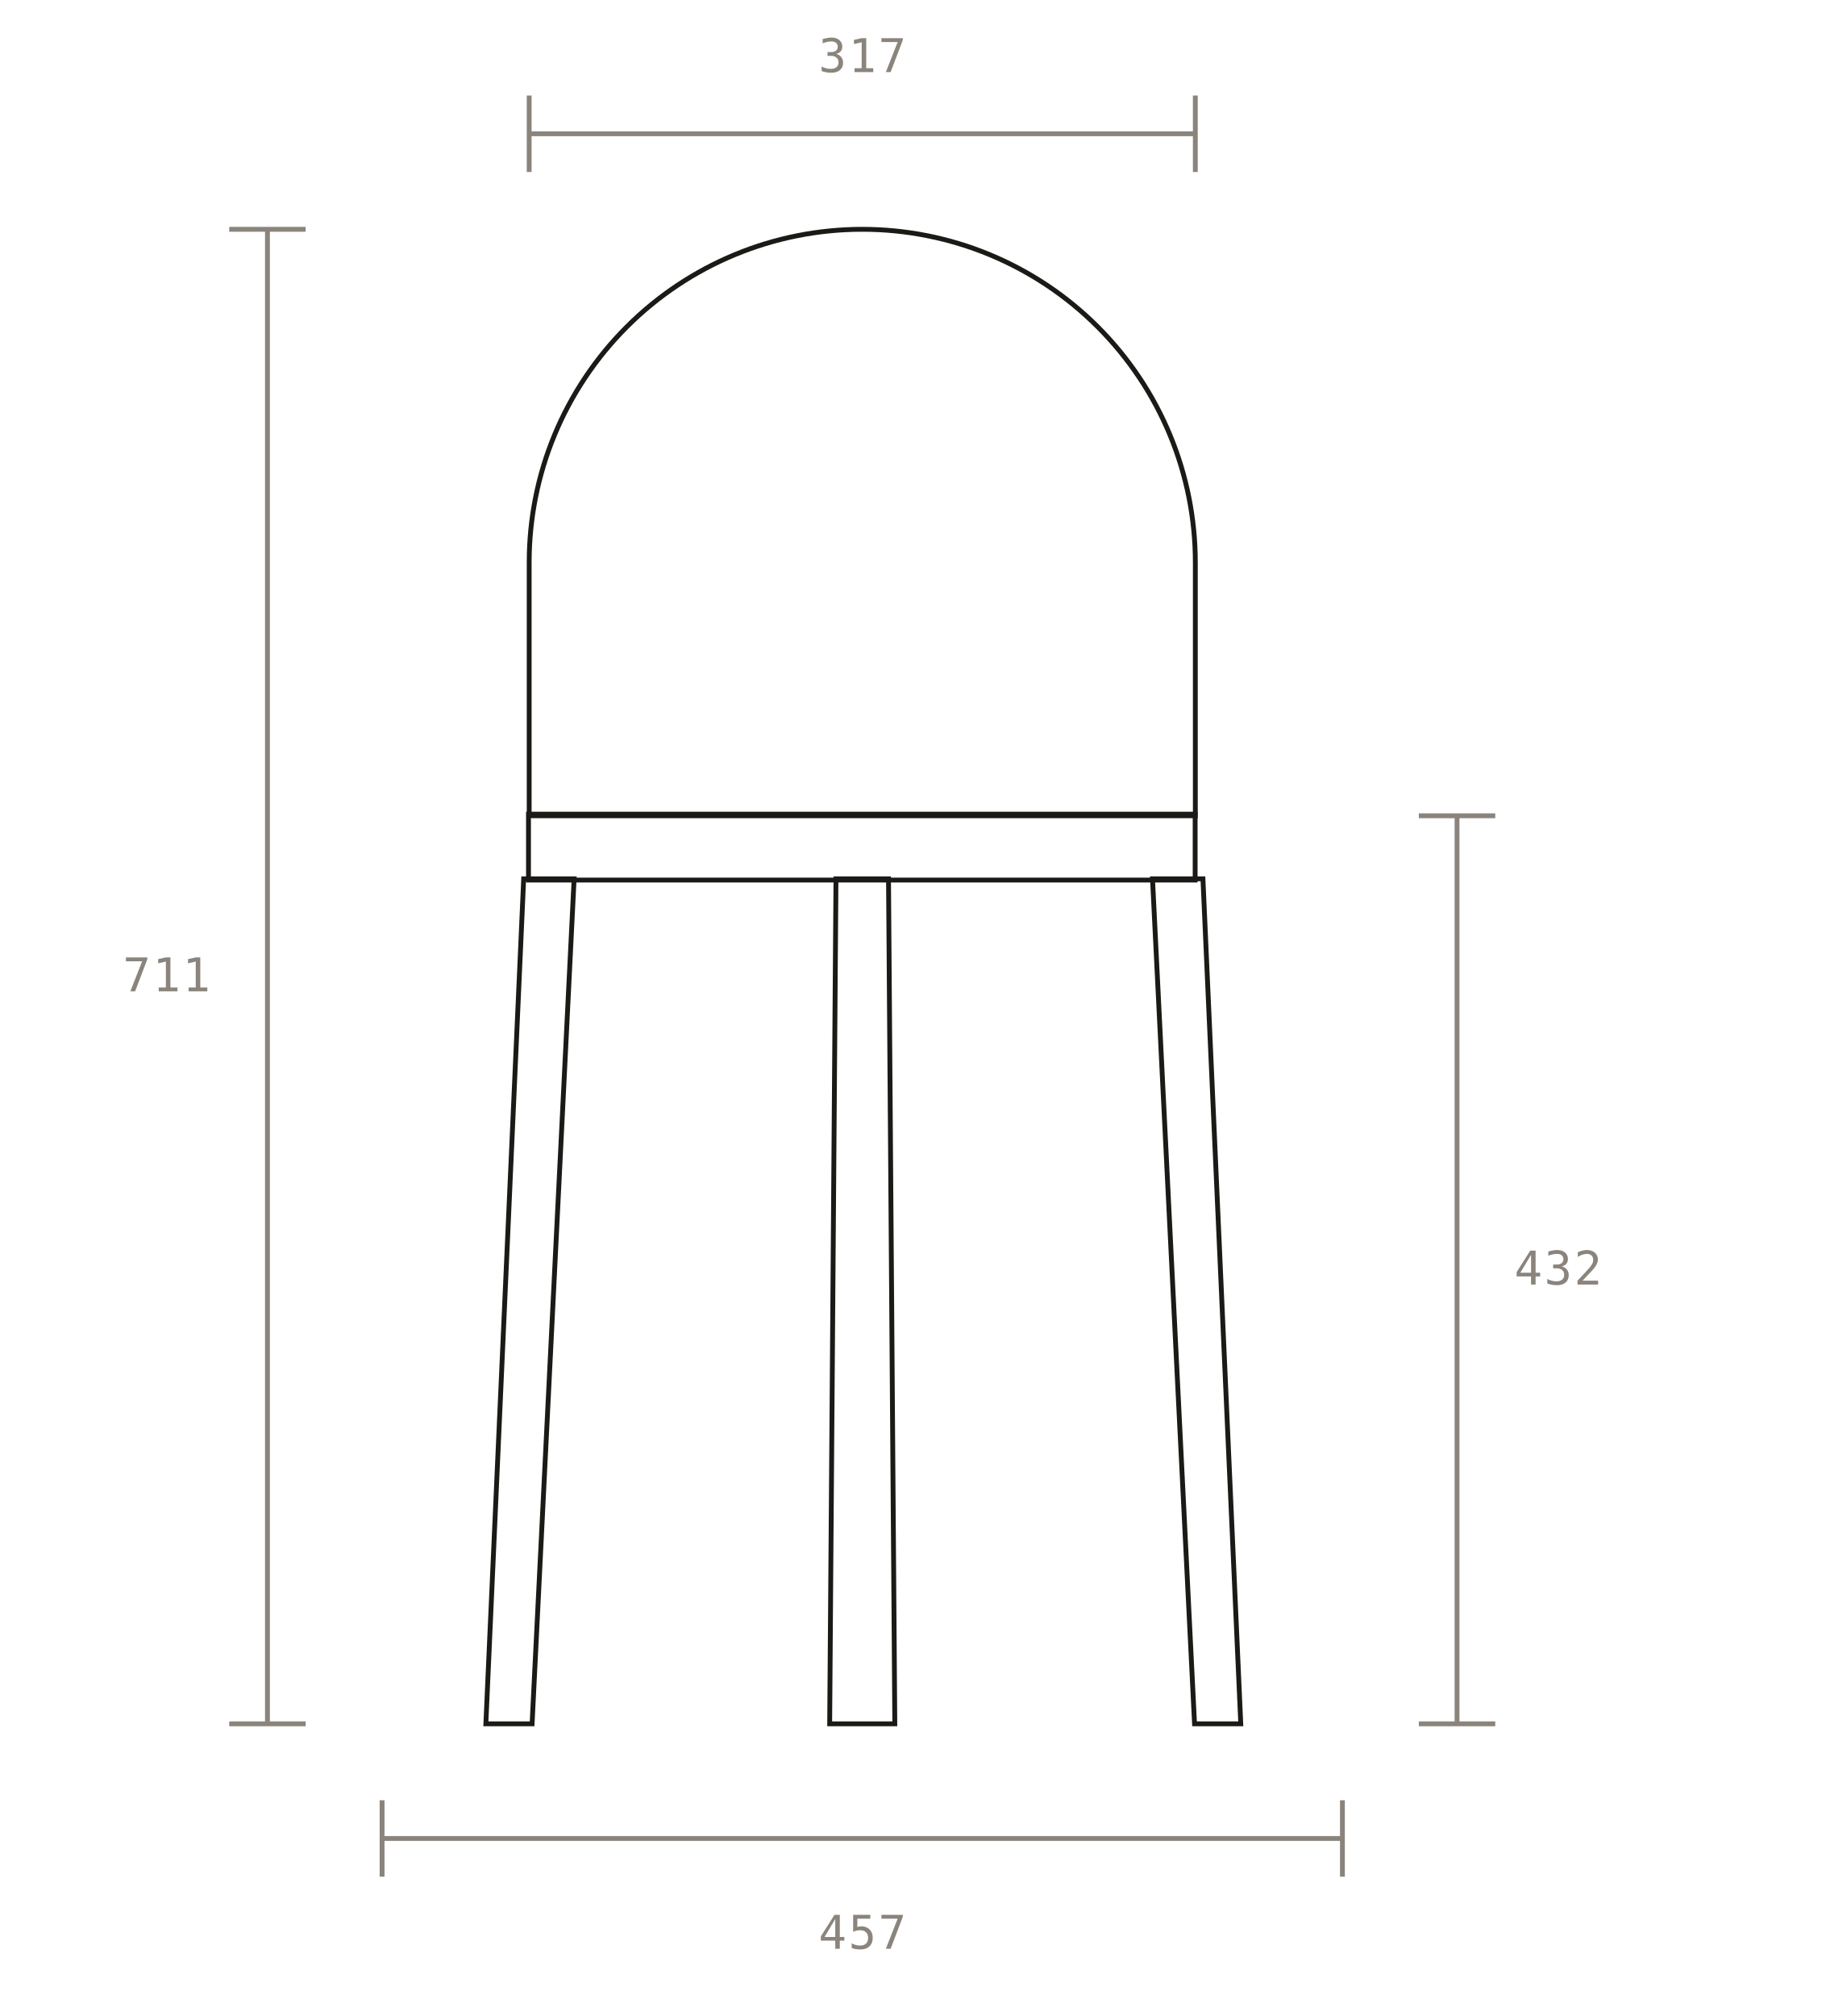
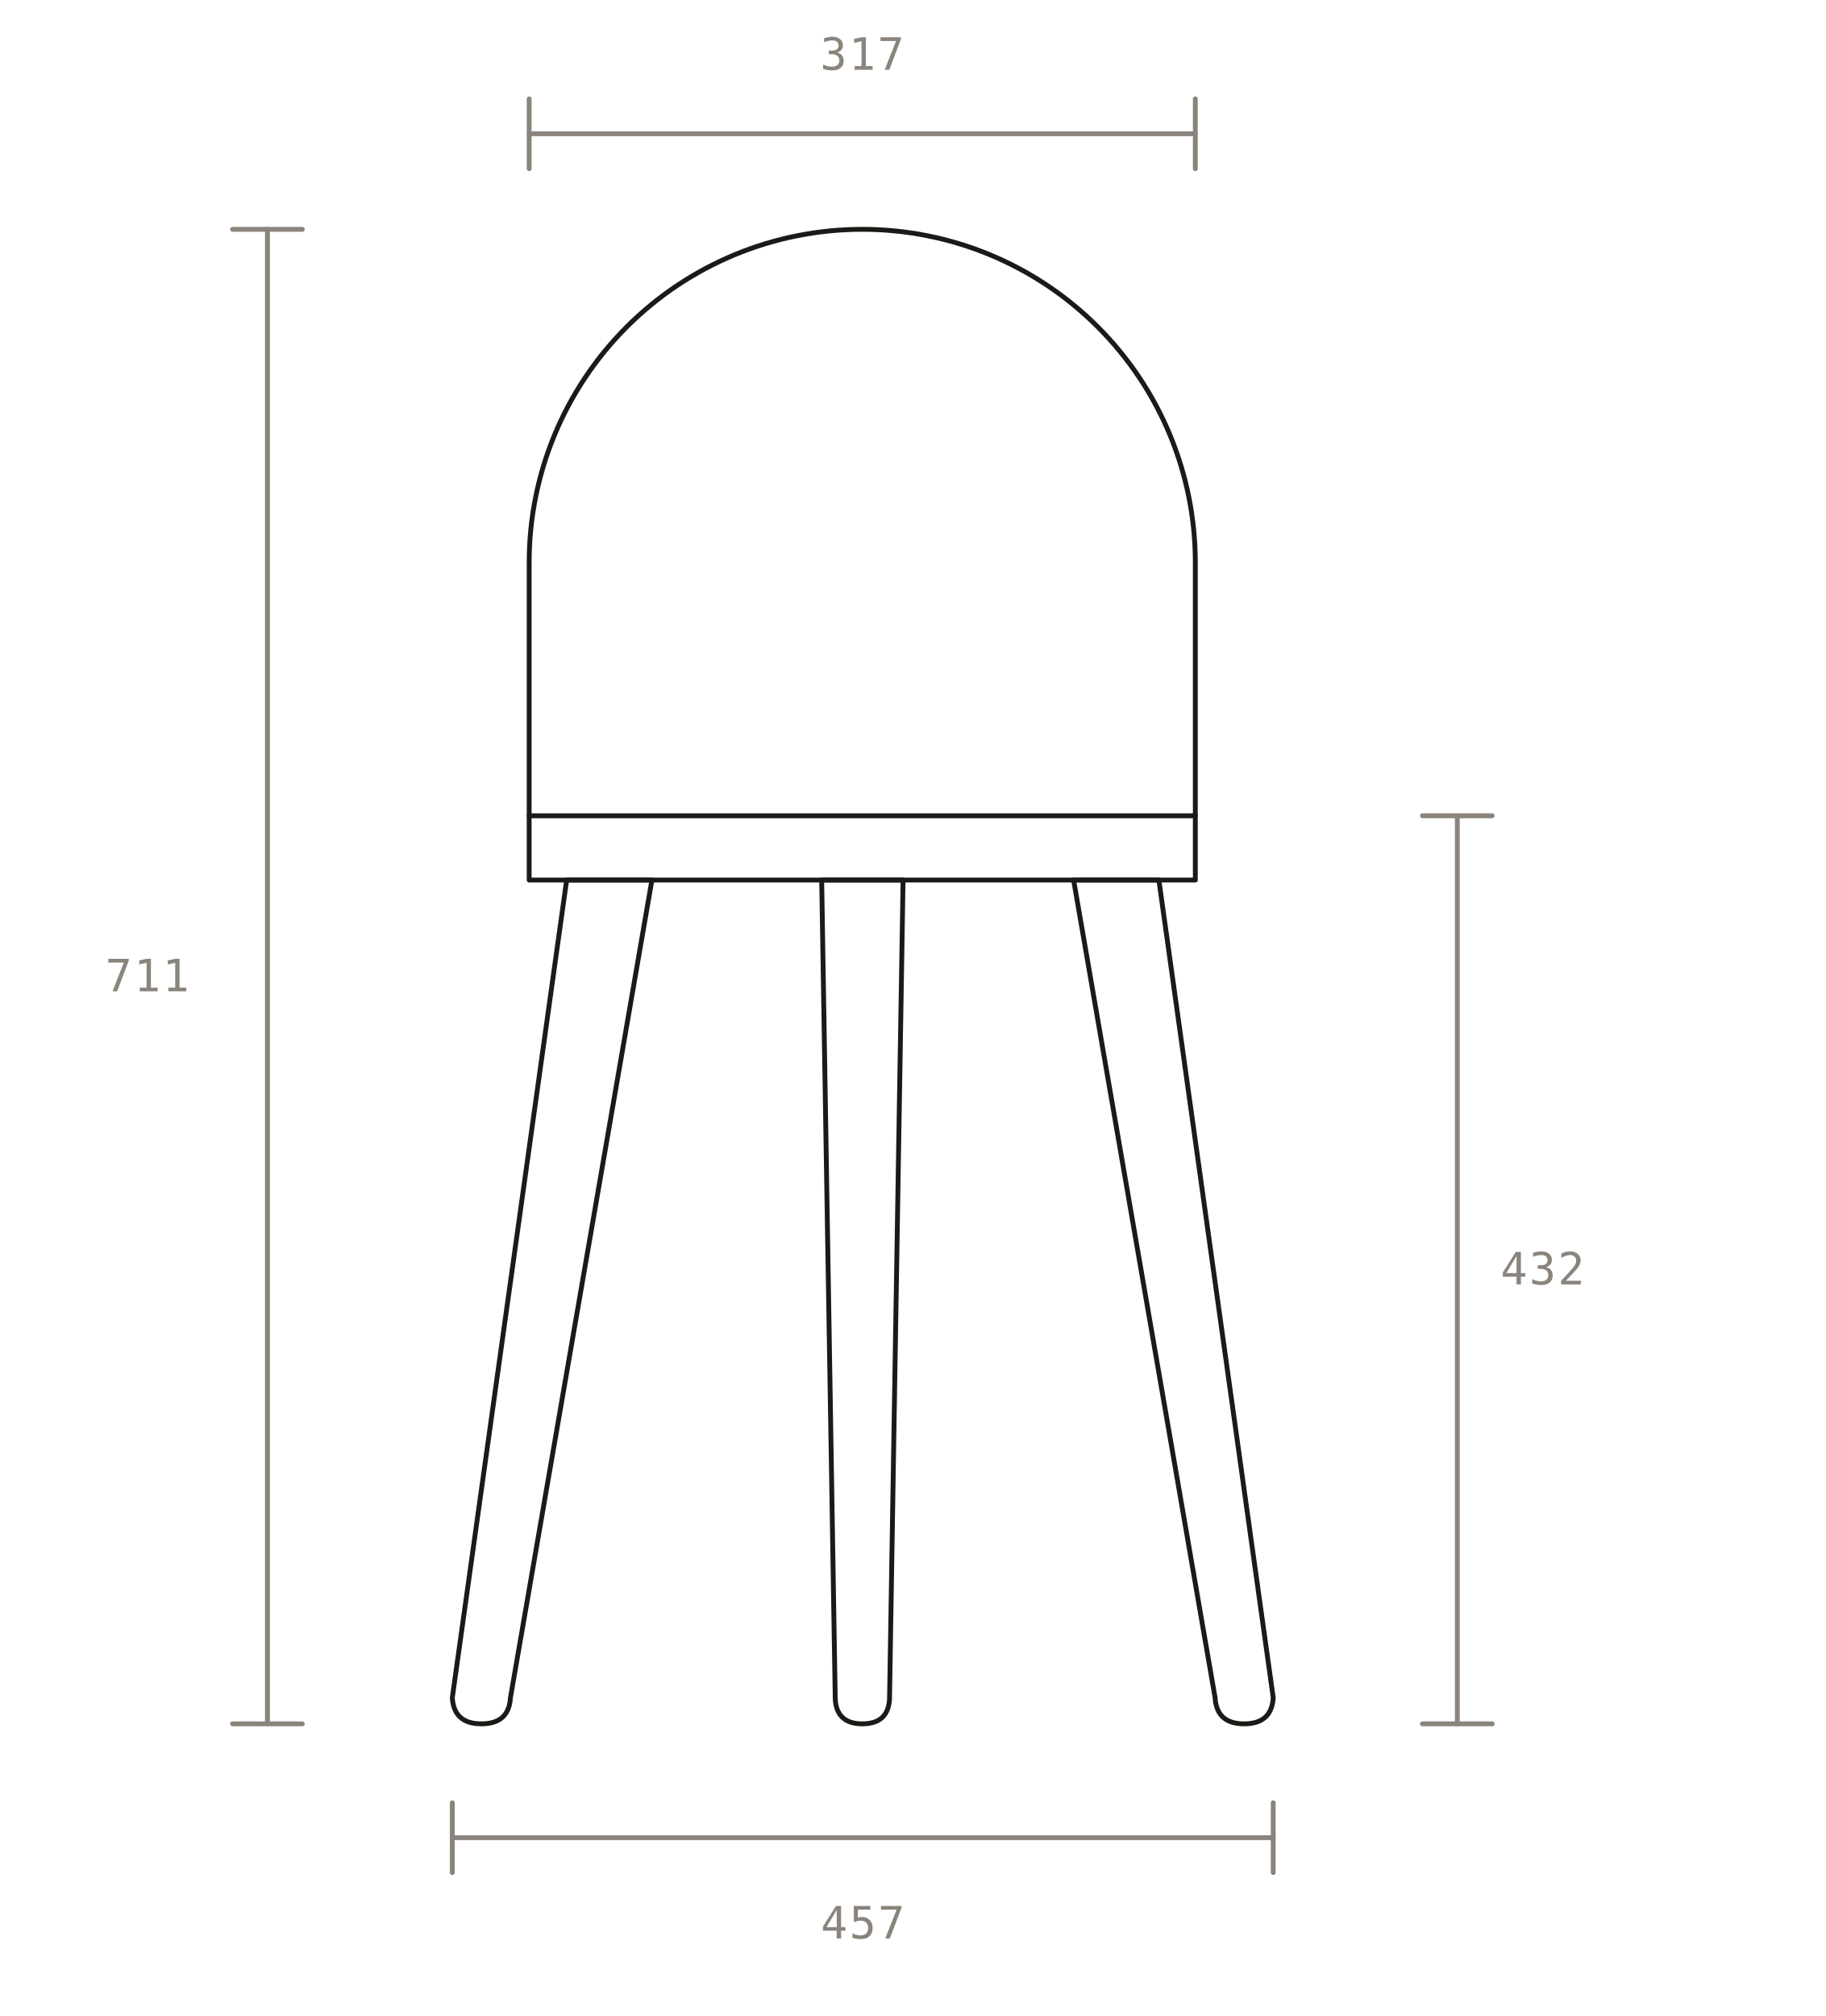
<svg xmlns="http://www.w3.org/2000/svg" width="471" height="520" viewBox="0 0 471 520" fill="none">
-   <path d="M136.532 210.415V145.083C136.532 122.291 145.586 100.433 161.702 84.317C177.818 68.201 199.676 59.147 222.467 59.147C245.259 59.147 267.117 68.201 283.233 84.317C299.349 100.433 308.403 122.291 308.403 145.083V210.415H136.532Z" stroke="#1C1A17" stroke-width="1.25" />
-   <path d="M136.355 210H308.355V227H136.355V210Z" stroke="#1C1A17" stroke-width="1.25" />
-   <path d="M135.115 226.682H148.127L137.283 444.638H125.355L135.115 226.682Z" stroke="#1C1A17" stroke-width="1.25" />
-   <path d="M297.355 226.682H310.368L320.127 444.638H308.199L297.355 226.682Z" stroke="#1C1A17" stroke-width="1.25" />
-   <path d="M215.688 226.682H229.242L230.869 444.638H214.061L215.688 226.682Z" stroke="#1C1A17" stroke-width="1.25" />
-   <path d="M69.005 59.147V444.637" stroke="#8A847C" stroke-width="1.25" />
-   <path d="M59.147 59.147H78.863" stroke="#8A847C" stroke-width="1.25" />
-   <path d="M59.147 444.637H78.863" stroke="#8A847C" stroke-width="1.25" />
-   <path d="M375.926 210.417V444.639" stroke="#8A847C" stroke-width="1.25" />
-   <path d="M366.068 210.417H385.784" stroke="#8A847C" stroke-width="1.25" />
-   <path d="M366.068 444.637H385.784" stroke="#8A847C" stroke-width="1.25" />
-   <path d="M98.578 474.21H346.354" stroke="#8A847C" stroke-width="1.25" />
-   <path d="M98.578 464.353V484.068" stroke="#8A847C" stroke-width="1.25" />
-   <path d="M346.352 464.353V484.068" stroke="#8A847C" stroke-width="1.25" />
-   <path d="M136.532 34.502H308.403" stroke="#8A847C" stroke-width="1.25" />
-   <path d="M136.532 24.645V44.36" stroke="#8A847C" stroke-width="1.25" />
-   <path d="M308.403 24.645V44.36" stroke="#8A847C" stroke-width="1.25" />
-   <g fill="#8A847C" font-family="DM Mono, ui-monospace, monospace" font-size="12" letter-spacing="0.04em">
-     <text x="31.67" y="255.7">711</text>
-     <text x="390.71" y="331.33">432</text>
-     <text x="211.19" y="502.66">457</text>
-     <text x="211.19" y="18.59">317</text>
+   <path d="M136.53 210.42V145.08C136.53 122.29 145.59 100.43 161.70 84.32C177.82 68.2 199.68 59.15 222.47 59.15C245.26 59.15 267.12 68.2 283.23 84.32C299.35 100.43 308.4 122.29 308.4 145.08V210.42" stroke="#1C1A17" stroke-width="1.25" stroke-linecap="round" stroke-linejoin="round" />
+   <path d="M136.53 210.42H308.4V227H136.53Z" stroke="#1C1A17" stroke-width="1.25" stroke-linecap="round" stroke-linejoin="round" />
+   <path d="M168.2 227L146.2 227L116.7 437.89Q117.1 444.64 124.2 444.64Q131.3 444.64 131.7 437.89Z" stroke="#1C1A17" stroke-width="1.25" stroke-linecap="round" stroke-linejoin="round" />
+   <path d="M299 227L277 227L313.5 437.89Q313.9 444.64 321 444.64Q328.1 444.64 328.5 437.89Z" stroke="#1C1A17" stroke-width="1.25" stroke-linecap="round" stroke-linejoin="round" />
+   <path d="M233 227L212 227L215.5 438.34Q215.9 444.64 222.5 444.64Q229.1 444.64 229.5 438.34Z" stroke="#1C1A17" stroke-width="1.25" stroke-linecap="round" stroke-linejoin="round" />
+   <path d="M69 59.15V444.64" stroke="#8A847C" stroke-width="1.25" stroke-linecap="round" stroke-linejoin="round" />
+   <path d="M60 59.15H78" stroke="#8A847C" stroke-width="1.25" stroke-linecap="round" stroke-linejoin="round" />
+   <path d="M60 444.64H78" stroke="#8A847C" stroke-width="1.25" stroke-linecap="round" stroke-linejoin="round" />
+   <path d="M376 210.42V444.64" stroke="#8A847C" stroke-width="1.25" stroke-linecap="round" stroke-linejoin="round" />
+   <path d="M367 210.42H385" stroke="#8A847C" stroke-width="1.25" stroke-linecap="round" stroke-linejoin="round" />
+   <path d="M367 444.64H385" stroke="#8A847C" stroke-width="1.25" stroke-linecap="round" stroke-linejoin="round" />
+   <path d="M116.7 474H328.5" stroke="#8A847C" stroke-width="1.25" stroke-linecap="round" stroke-linejoin="round" />
+   <path d="M116.7 465V483" stroke="#8A847C" stroke-width="1.25" stroke-linecap="round" stroke-linejoin="round" />
+   <path d="M328.5 465V483" stroke="#8A847C" stroke-width="1.25" stroke-linecap="round" stroke-linejoin="round" />
+   <path d="M136.53 34.5H308.4" stroke="#8A847C" stroke-width="1.25" stroke-linecap="round" stroke-linejoin="round" />
+   <path d="M136.53 25.5V43.5" stroke="#8A847C" stroke-width="1.25" stroke-linecap="round" stroke-linejoin="round" />
+   <path d="M308.4 25.5V43.5" stroke="#8A847C" stroke-width="1.25" stroke-linecap="round" stroke-linejoin="round" />
+   <g fill="#8A847C" font-family="DM Mono, ui-monospace, monospace" font-size="11.5" letter-spacing="0.04em">
+     <text x="38" y="255.7" text-anchor="middle">711</text>
+     <text x="398" y="331.3" text-anchor="middle">432</text>
+     <text x="222.6" y="500" text-anchor="middle">457</text>
+     <text x="222.46" y="18" text-anchor="middle">317</text>
  </g>
</svg>
